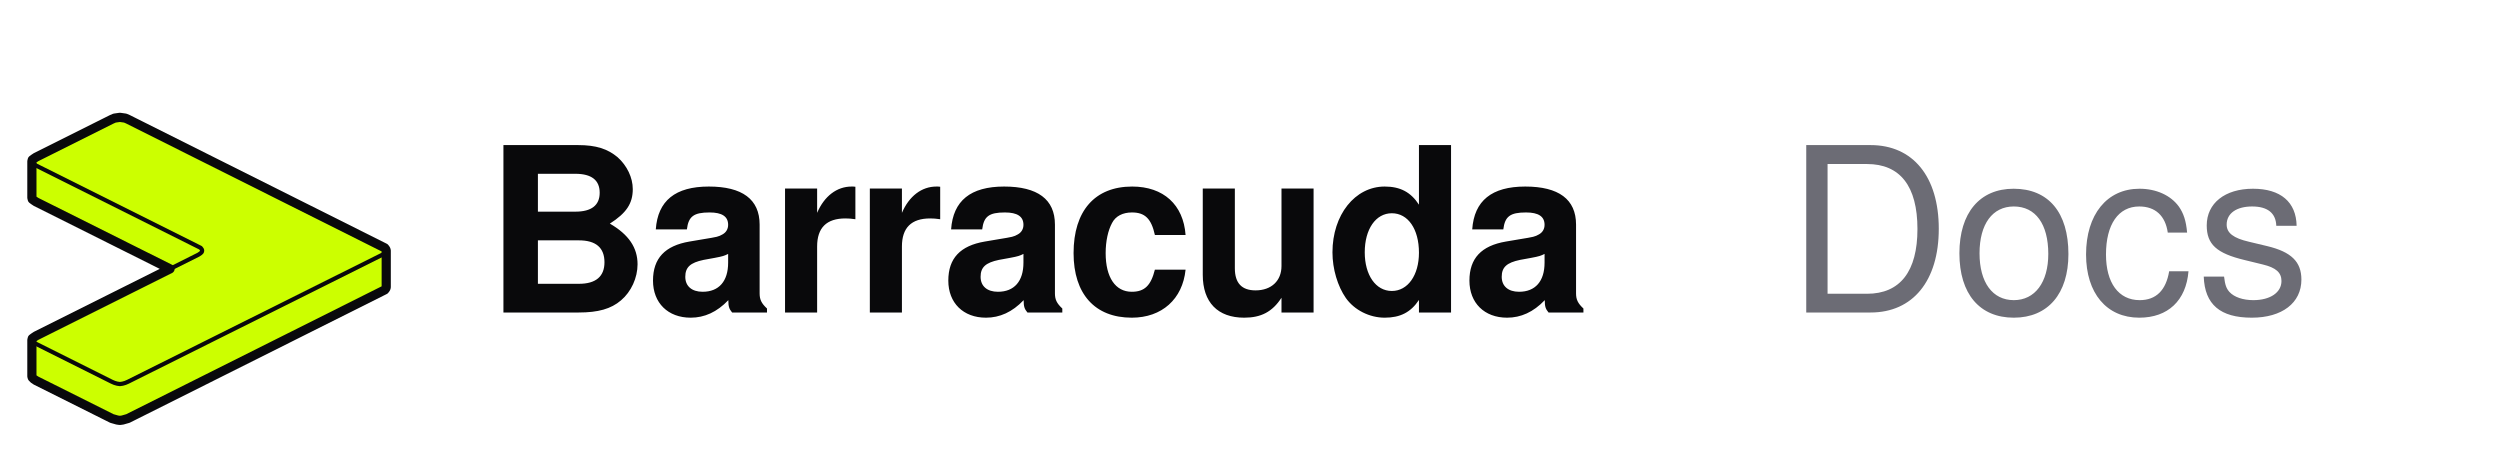
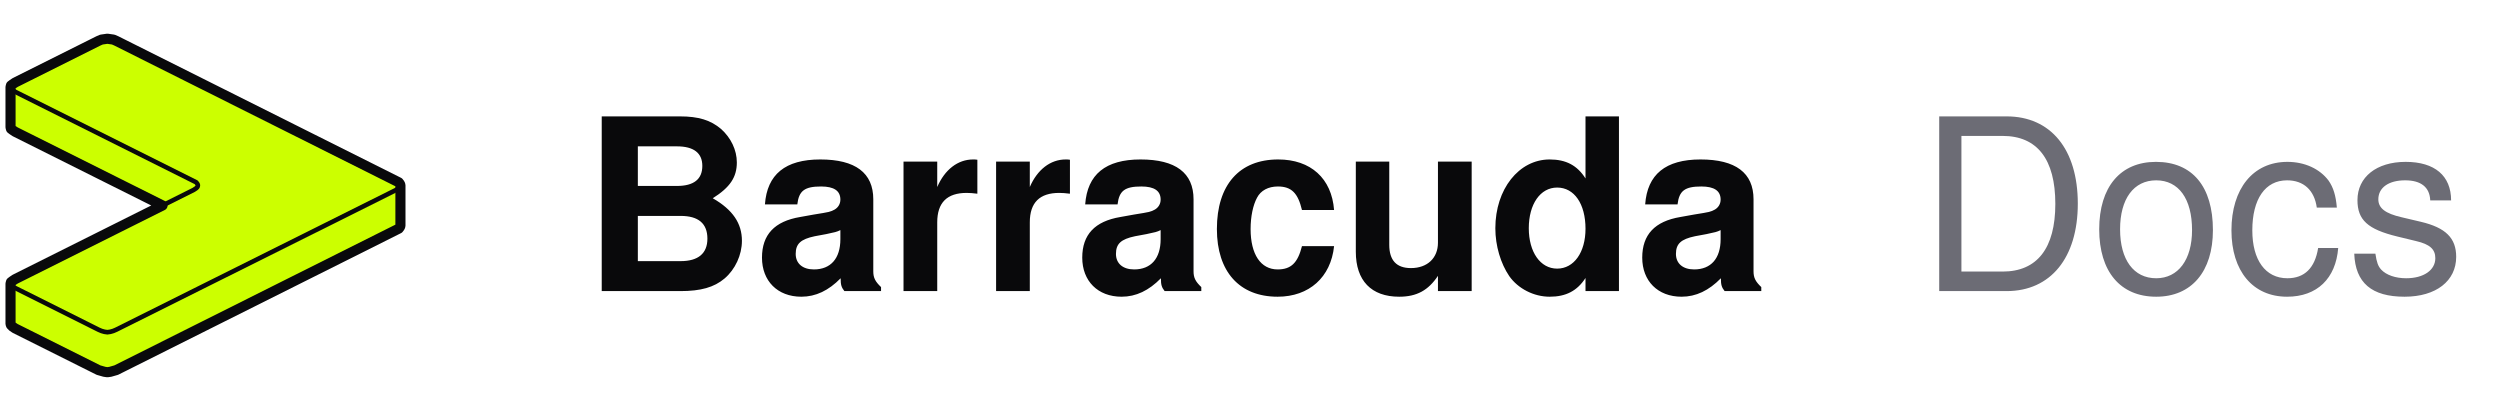
- <svg xmlns="http://www.w3.org/2000/svg" width="196" height="36" viewBox="0 0 196 36" fill="none">
-   <g transform="translate(2.5 9.2) scale(0.3)" stroke="#09090B" stroke-linejoin="round" stroke-linecap="round" fill="none">
+ <svg xmlns="http://www.w3.org/2000/svg" width="146" height="24" viewBox="0 0 146 24" fill="none">
+   <g transform="translate(0.615 2.262) scale(0.2459)" stroke="#09090B" stroke-linejoin="round" stroke-linecap="round" fill="none">
    <path d="M0.5 10.8L0.1 11.1L0 11.5L0 21L0.1 21.4L0.5 21.7L1.1 22.1L36.1 39.6L1.1 57.1L0.5 57.5L0.1 57.8L0 58.2L0 67.7L0.1 68L0.5 68.4L1.1 68.8L20.9 78.7L21.6 78.9L22.3 79.1L23 79.2L23.7 79.1L24.4 78.9L25.1 78.7L91.6 45.4L92.2 45.1L92.5 44.7L92.6 44.4L92.6 34.8L92.5 34.5L92.2 34.1L91.6 33.8L25.1 0.5L24.4 0.2L23.7 0.1L23 0L22.3 0.1L21.6 0.2L20.9 0.5L1.1 10.4Z" fill="#CCFF00" stroke-width="2.4" />
    <path d="M20.9 0.5L21.6 0.2L22.3 0.1L23 0L23.7 0.1L24.4 0.2L25.1 0.5L91.6 33.8L92.2 34.1L92.5 34.5L92.6 34.8L92.5 35.2L92.2 35.5L91.6 35.9L25.1 69.1L24.4 69.4L23.7 69.6L23 69.7L22.3 69.6L21.6 69.4L20.9 69.1L1.1 59.2L0.5 58.9L0.1 58.5L0 58.2L0.1 57.8L0.5 57.5L1.1 57.1L43.5 35.9L44.1 35.5L44.4 35.2L44.5 34.8L44.4 34.5L44.1 34.1L43.5 33.8L1.1 12.6L0.5 12.2L0.1 11.8L0 11.5L0.1 11.1L0.5 10.8L1.1 10.4Z" stroke-width="1.1" />
  </g>
-   <text x="38" y="24.5" fill="#09090B" font-family="-apple-system, Segoe UI, Helvetica, Arial, sans-serif" font-size="18" font-weight="600" letter-spacing="-0.3">Barracuda</text>
-   <text x="140" y="24.5" fill="#6C6C75" font-family="-apple-system, Segoe UI, Helvetica, Arial, sans-serif" font-size="18" font-weight="500">Docs</text>
+   <text x="34" y="17" fill="#09090B" font-family="-apple-system, BlinkMacSystemFont, Segoe UI, Helvetica, Arial, sans-serif" font-size="14" font-weight="600">Barracuda</text>
+   <text x="112" y="17" fill="#6C6C75" font-family="-apple-system, BlinkMacSystemFont, Segoe UI, Helvetica, Arial, sans-serif" font-size="14" font-weight="500">Docs</text>
</svg>
